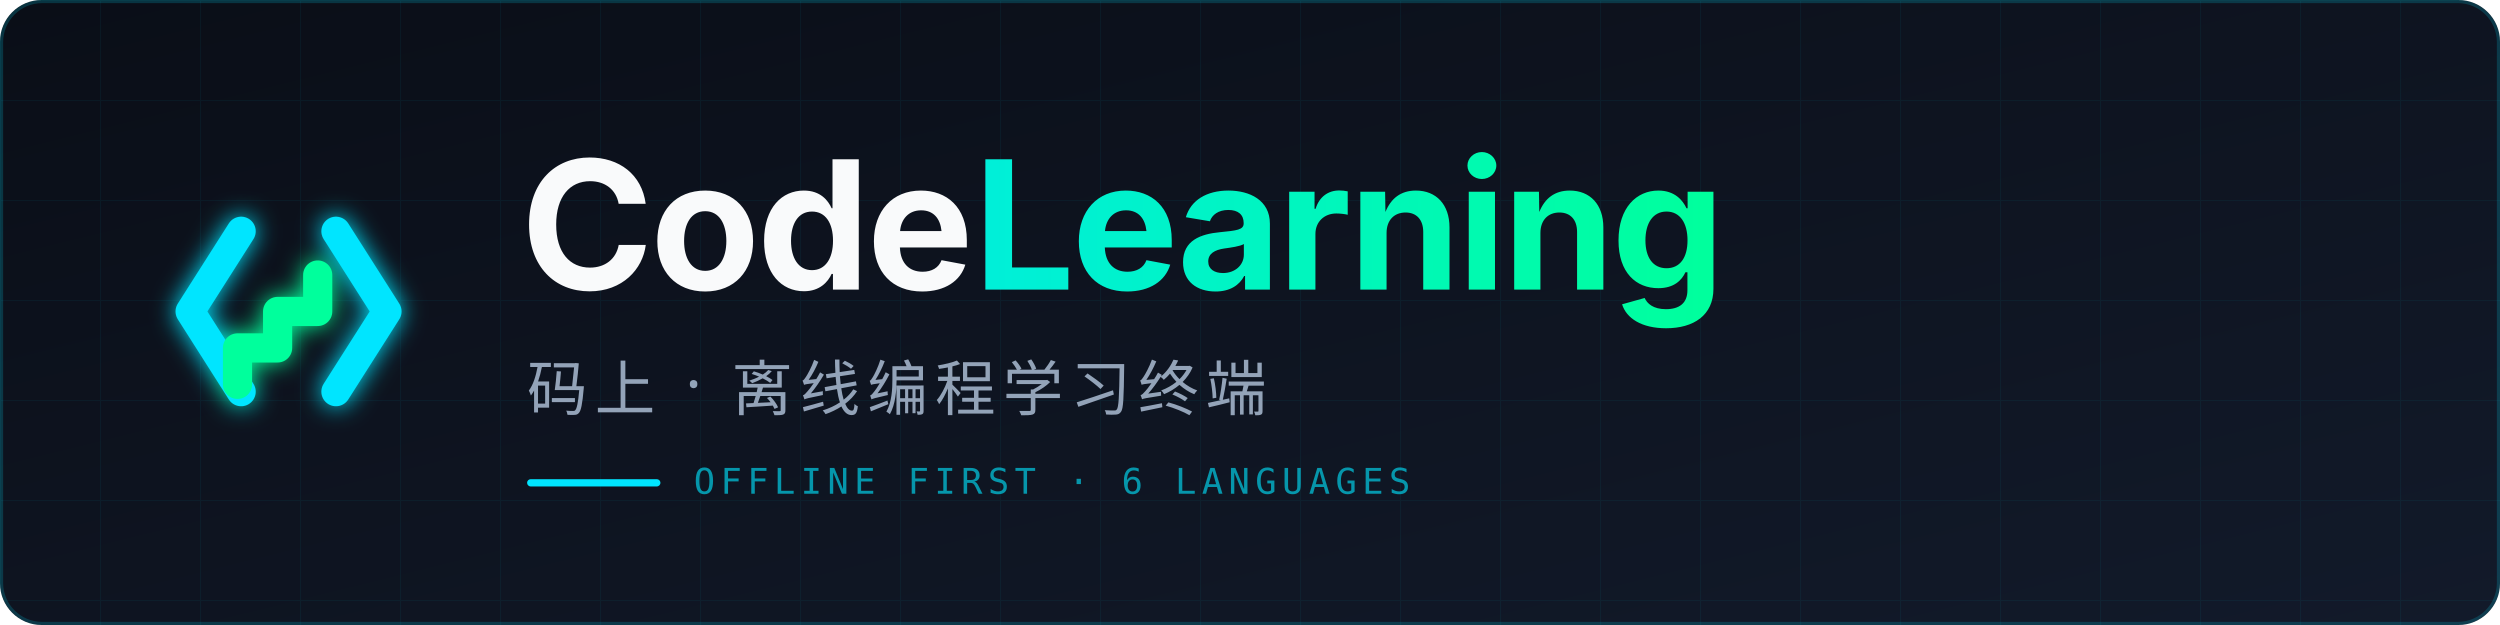
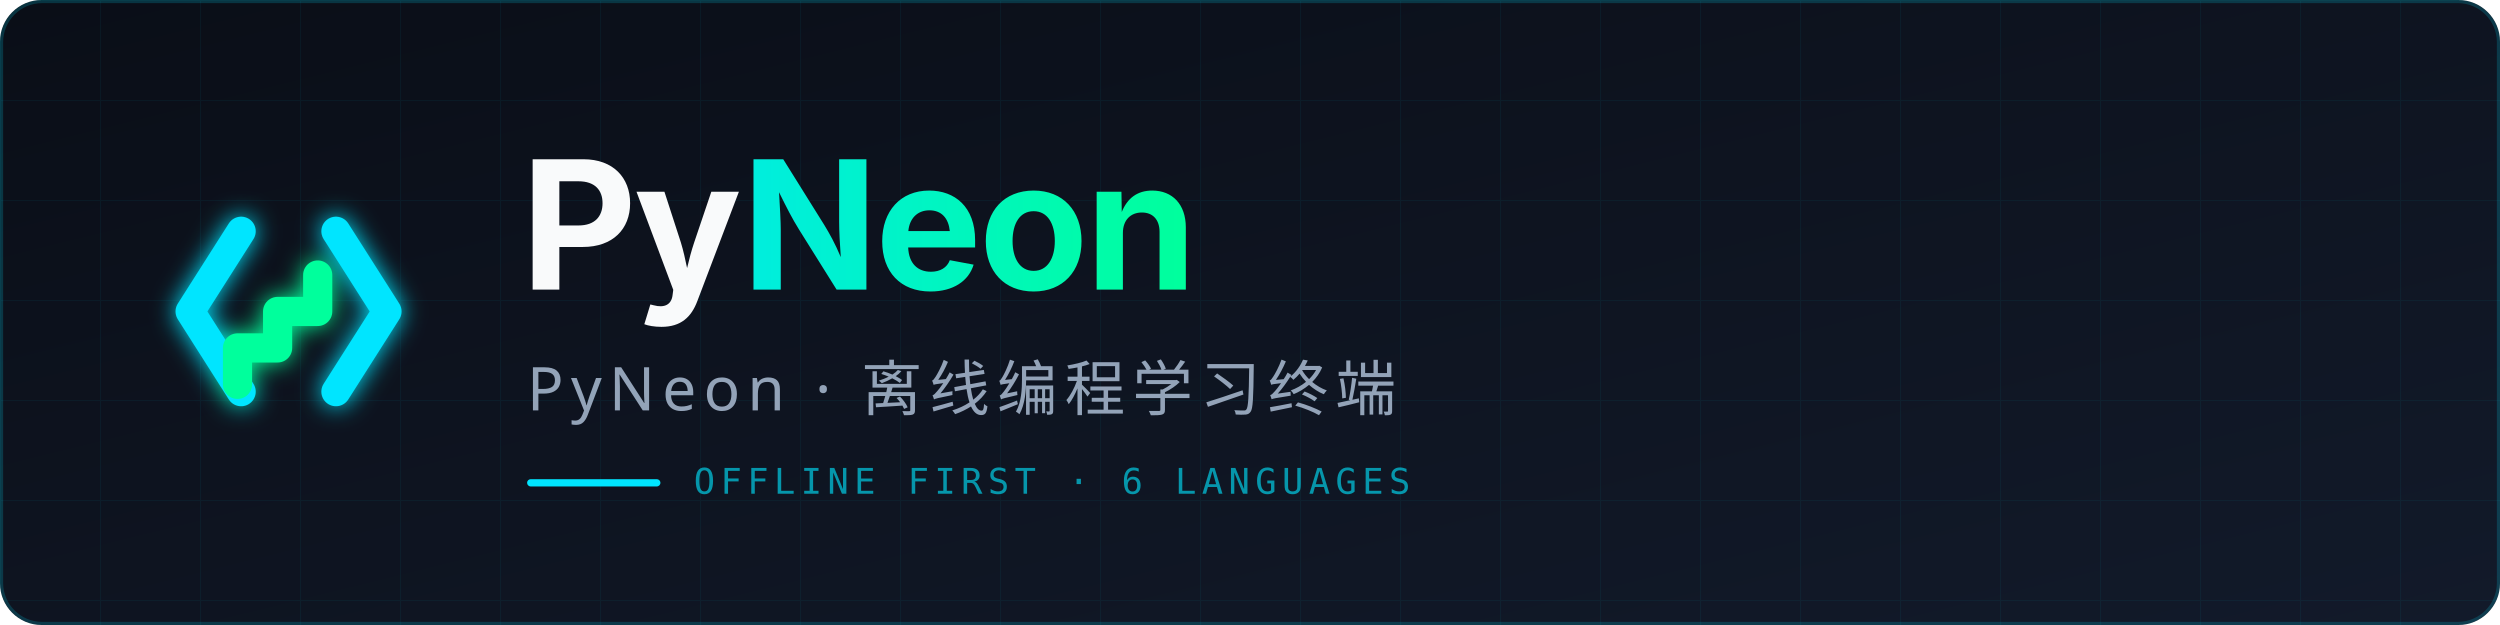
- <svg xmlns="http://www.w3.org/2000/svg" width="1200" height="300" viewBox="0 0 1200 300" role="img" aria-label="CodeLearning · 码上">
+ <svg xmlns="http://www.w3.org/2000/svg" width="1200" height="300" viewBox="0 0 1200 300" role="img" aria-label="PyNeon">
  <defs>
    <linearGradient id="cl-bg" x1="0" y1="0" x2="1" y2="1">
      <stop offset="0" stop-color="#0A0E17" />
      <stop offset="1" stop-color="#121A2A" />
    </linearGradient>
    <linearGradient id="cl-sweep" x1="0" y1="0" x2="1" y2="0">
      <stop offset="0" stop-color="#00E5FF" />
      <stop offset="1" stop-color="#00FF9C" />
    </linearGradient>
    <filter id="cl-glow" x="-30%" y="-30%" width="160%" height="160%">
      <feGaussianBlur stdDeviation="3.2" result="blur" />
      <feMerge>
        <feMergeNode in="blur" />
        <feMergeNode in="SourceGraphic" />
      </feMerge>
    </filter>
    <pattern id="cl-grid" width="48" height="48" patternUnits="userSpaceOnUse">
      <path d="M48 0H0V48" fill="none" stroke="#00E5FF" stroke-opacity="0.05" />
    </pattern>
  </defs>
  <rect width="1200" height="300" rx="20" fill="url(#cl-bg)" />
  <rect width="1200" height="300" rx="20" fill="url(#cl-grid)" />
  <rect x="0.75" y="0.75" width="1198.5" height="298.5" rx="19.5" fill="none" stroke="#00E5FF" stroke-opacity="0.18" stroke-width="1.5" />
  <g transform="translate(44 55) scale(1.75)" fill="none" stroke-linecap="round" stroke-linejoin="round" filter="url(#cl-glow)">
    <path d="M41 32 L27 54 L41 76" stroke="#00E5FF" stroke-width="8" />
    <path d="M67 32 L81 54 L67 76" stroke="#00E5FF" stroke-width="8" />
    <path d="M40 74 L40 64 L51 64 L51 54 L62 54 L62 44" stroke="#00FF9C" stroke-width="8" />
  </g>
-   <text x="250" y="139" font-family="Segoe UI, Inter, 'Helvetica Neue', Arial, sans-serif" font-size="86" font-weight="700" letter-spacing="-1.5" fill="#F9FAFB">Code<tspan fill="url(#cl-sweep)">Learning</tspan>
+   <text x="250" y="139" font-family="Segoe UI, Inter, 'Helvetica Neue', Arial, sans-serif" font-size="86" font-weight="700" letter-spacing="-1.5" fill="#F9FAFB">Py<tspan fill="url(#cl-sweep)">Neon</tspan>
  </text>
-   <text x="253" y="197" font-family="Microsoft YaHei, PingFang SC, Noto Sans SC, sans-serif" font-size="29" font-weight="500" letter-spacing="3.5" fill="#93A3B8">码上 · 离线编程学习终端</text>
+   <text x="253" y="197" font-family="Microsoft YaHei, PingFang SC, Noto Sans SC, sans-serif" font-size="29" font-weight="500" letter-spacing="3.5" fill="#93A3B8">PyNeon · 离线编程学习终端</text>
  <rect x="253" y="230" width="64" height="3.5" rx="1.75" fill="#00E5FF" />
  <text x="333" y="237" font-family="Consolas, 'SF Mono', Menlo, monospace" font-size="17" letter-spacing="2.6" fill="#00E5FF" opacity="0.62">OFFLINE FIRST · 6 LANGUAGES</text>
</svg>
